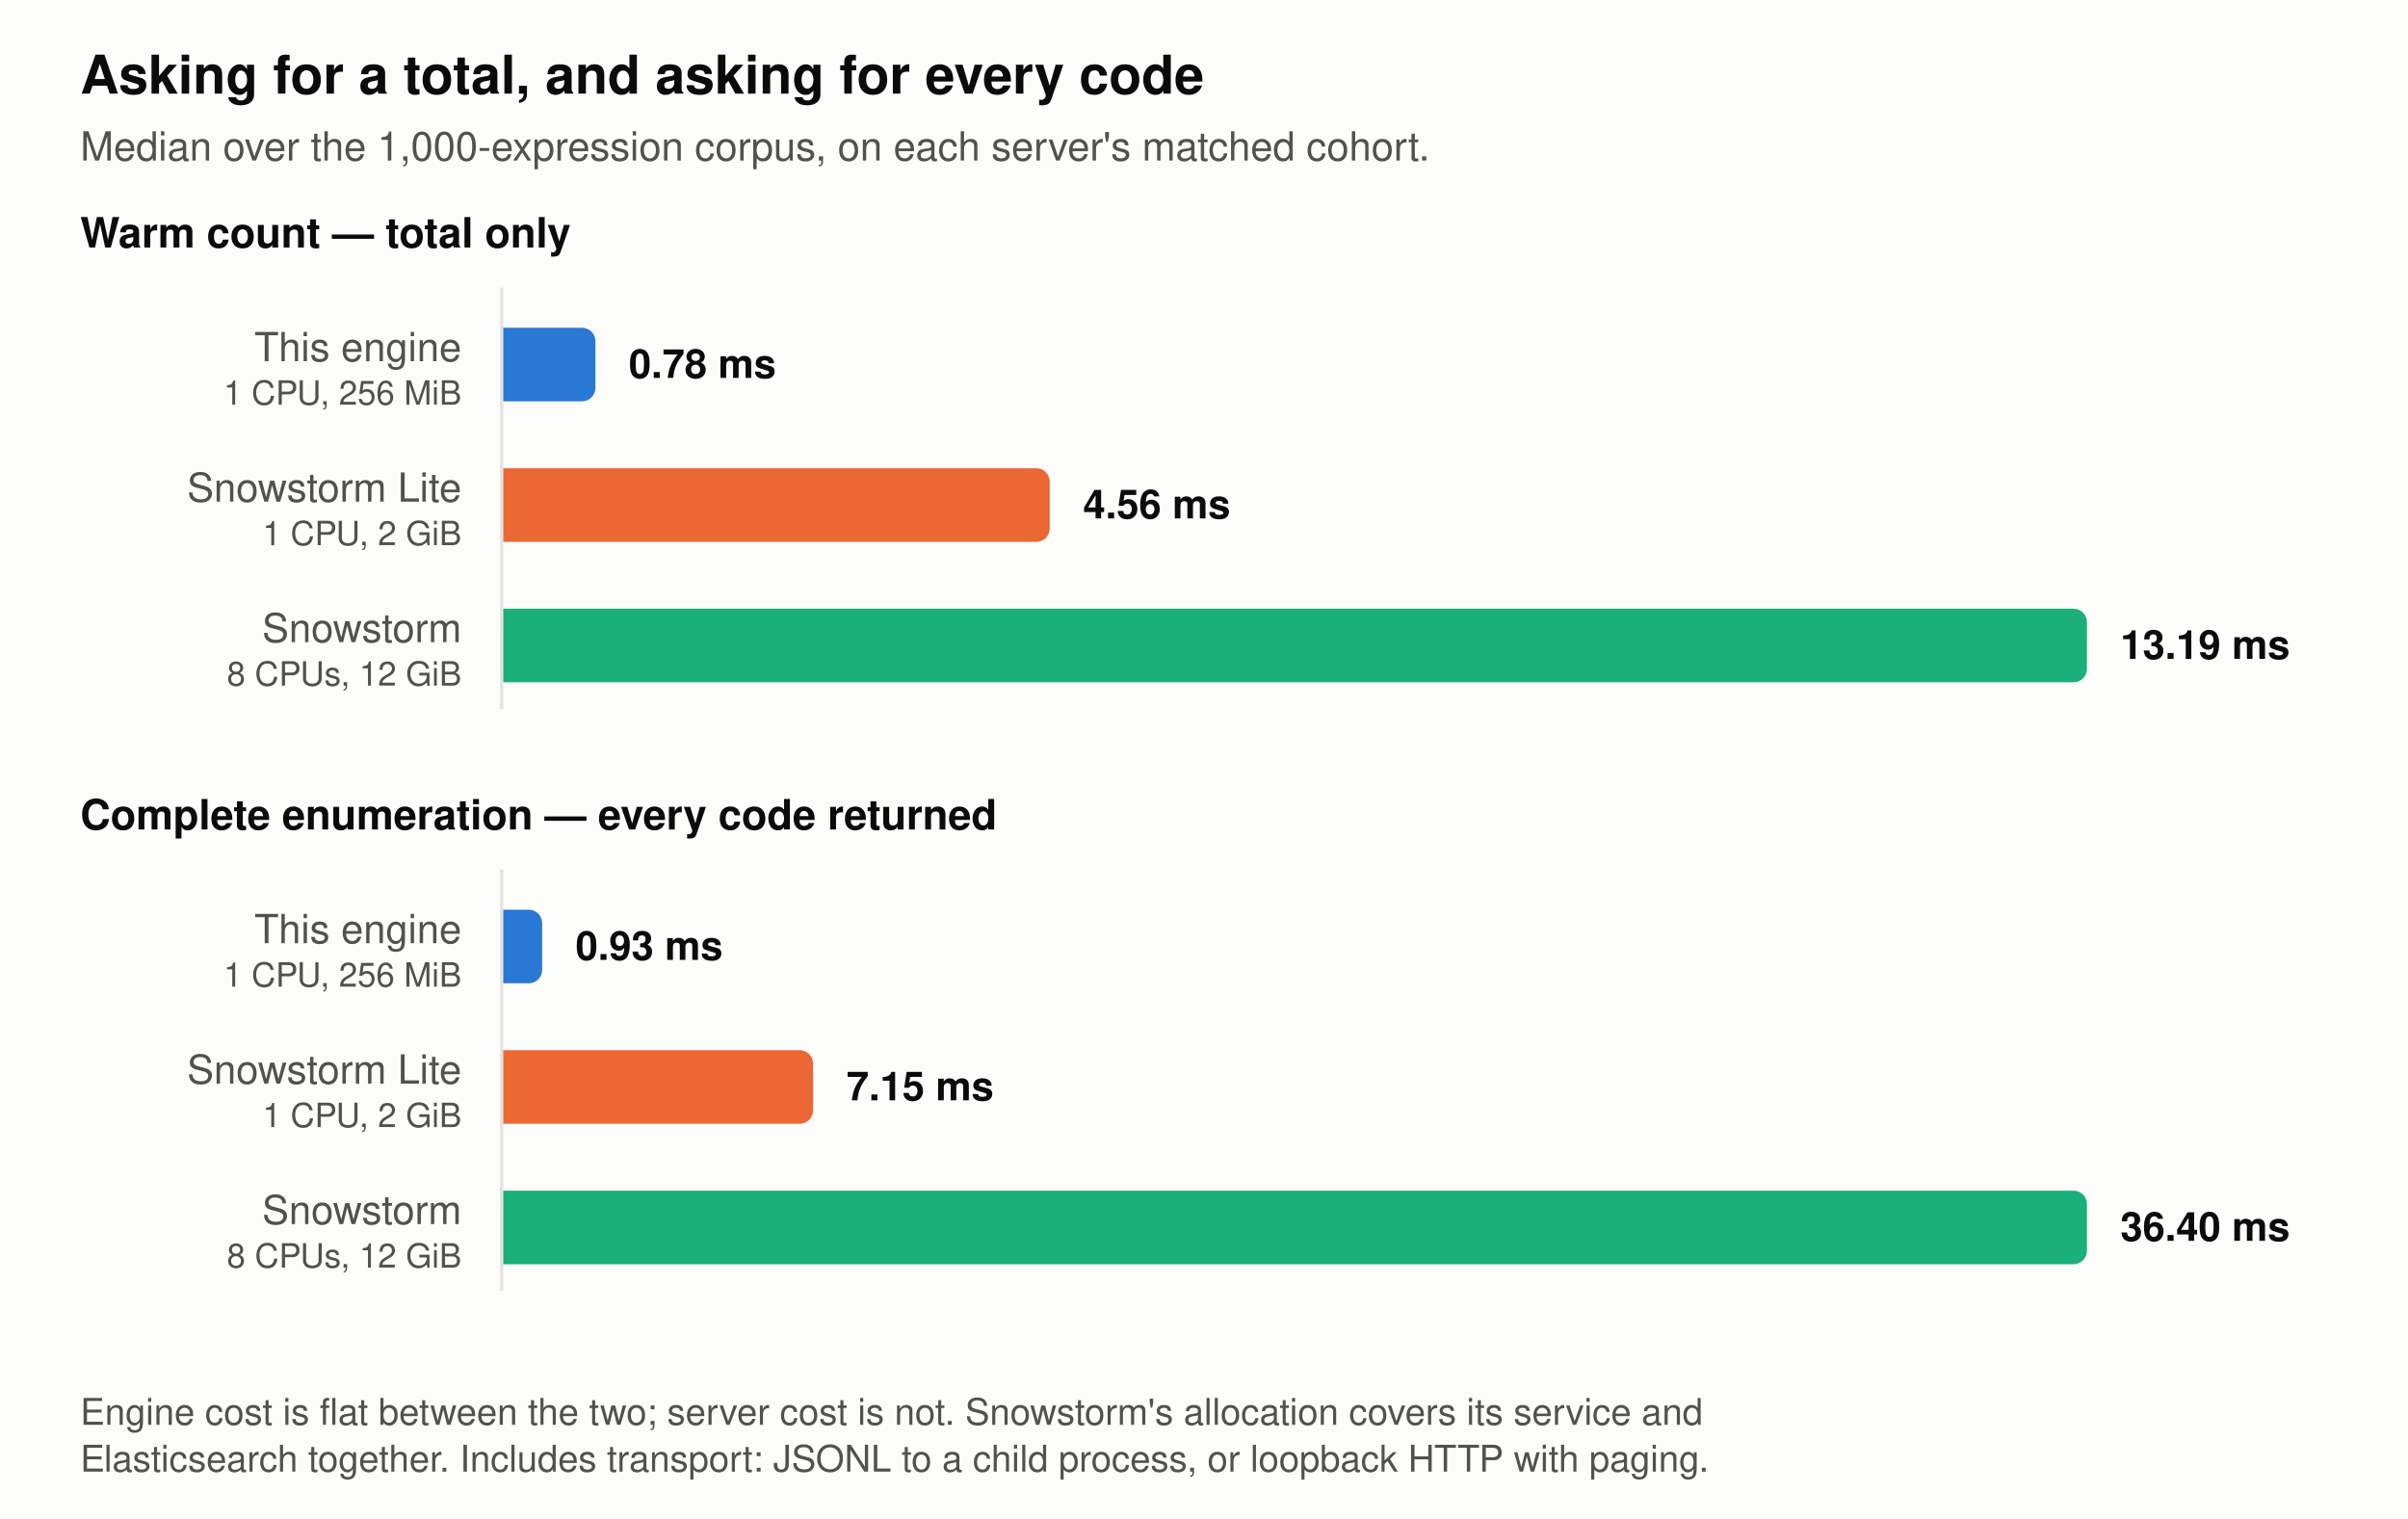
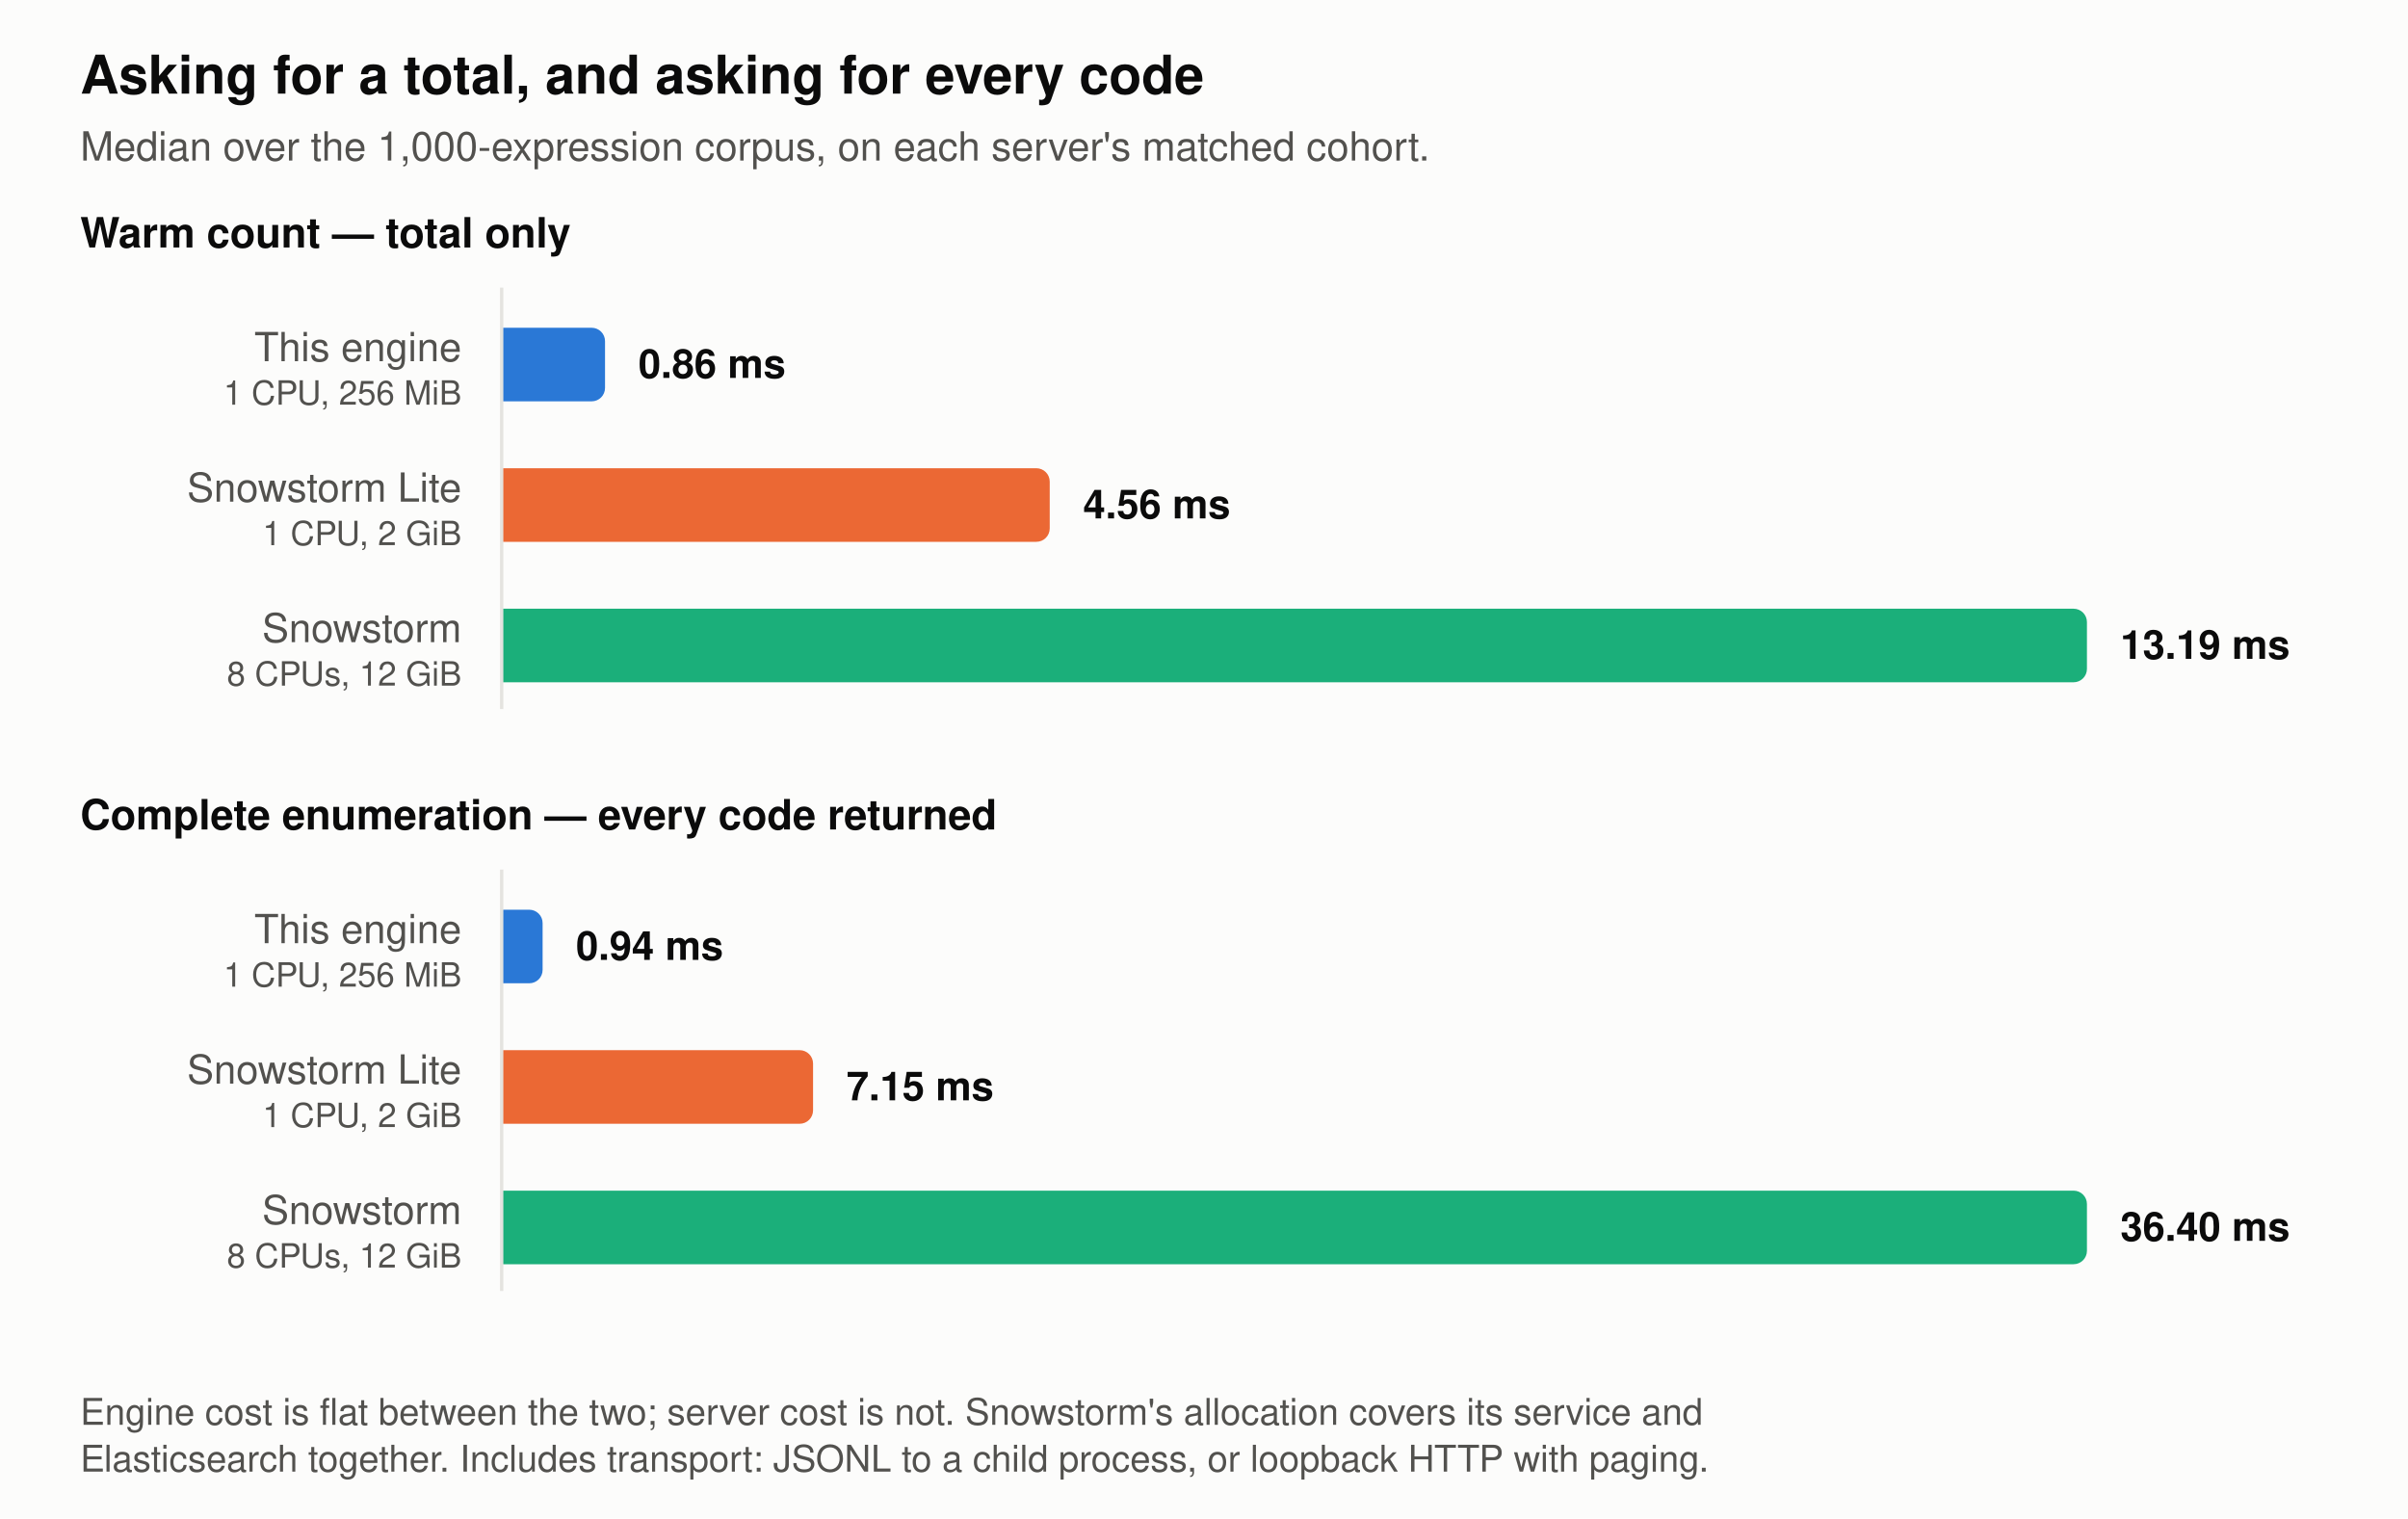
<svg xmlns="http://www.w3.org/2000/svg" width="720" height="454" viewBox="0 0 720 454" font-family="-apple-system,BlinkMacSystemFont,'Segoe UI',Helvetica,Arial,sans-serif" role="img" aria-label="Asking for a total, and asking for every code">
  <rect width="720" height="454" fill="#fcfcfb" />
  <text x="24" y="28" font-size="16" font-weight="600" fill="#0b0b0b">Asking for a total, and asking for every code</text>
  <text x="24" y="48" font-size="12" fill="#52514e">Median over the 1,000-expression corpus, on each server's matched cohort.</text>
  <text x="24" y="74" font-size="12.5" font-weight="600" fill="#0b0b0b">Warm count — total only</text>
  <text x="138" y="108.0" font-size="12" text-anchor="end" fill="#52514e">This engine</text>
  <text x="138" y="121.0" font-size="10" text-anchor="end" fill="#52514e">1 CPU, 256 MiB</text>
-   <path d="M150,98.0 H174.03 A4,4 0 0 1 178.03,102.0 V116.0 A4,4 0 0 1 174.03,120.0 H150 Z" fill="#2a78d6" />
-   <text x="188.03" y="113.0" font-size="12" font-weight="600" fill="#0b0b0b">0.78 ms</text>
+   <path d="M150,98.0 H176.905 A4,4 0 0 1 180.905,102.0 V116.0 A4,4 0 0 1 176.905,120.0 H150 Z" fill="#2a78d6" />
+   <text x="190.905" y="113.0" font-size="12" font-weight="600" fill="#0b0b0b">0.86 ms</text>
  <text x="138" y="150.0" font-size="12" text-anchor="end" fill="#52514e">Snowstorm Lite</text>
  <text x="138" y="163.0" font-size="10" text-anchor="end" fill="#52514e">1 CPU, 2 GiB</text>
  <path d="M150,140.0 H309.87 A4,4 0 0 1 313.87,144.0 V158.0 A4,4 0 0 1 309.87,162.0 H150 Z" fill="#eb6834" />
  <text x="323.87" y="155.0" font-size="12" font-weight="600" fill="#0b0b0b">4.56 ms</text>
  <text x="138" y="192.0" font-size="12" text-anchor="end" fill="#52514e">Snowstorm</text>
  <text x="138" y="205.0" font-size="10" text-anchor="end" fill="#52514e">8 CPUs, 12 GiB</text>
  <path d="M150,182.0 H620.0 A4,4 0 0 1 624.0,186.0 V200.0 A4,4 0 0 1 620.0,204.0 H150 Z" fill="#1baf7a" />
  <text x="634.0" y="197.0" font-size="12" font-weight="600" fill="#0b0b0b">13.19 ms</text>
  <line x1="150" y1="86" x2="150" y2="212" stroke="#e4e3df" stroke-width="1" />
  <text x="24" y="248" font-size="12.5" font-weight="600" fill="#0b0b0b">Complete enumeration — every code returned</text>
  <text x="138" y="282.0" font-size="12" text-anchor="end" fill="#52514e">This engine</text>
  <text x="138" y="295.0" font-size="10" text-anchor="end" fill="#52514e">1 CPU, 256 MiB</text>
-   <path d="M150,272.0 H158.11 A4,4 0 0 1 162.11,276.0 V290.0 A4,4 0 0 1 158.11,294.0 H150 Z" fill="#2a78d6" />
-   <text x="172.11" y="287.0" font-size="12" font-weight="600" fill="#0b0b0b">0.93 ms</text>
+   <path d="M150,272.0 H158.241 A4,4 0 0 1 162.241,276.0 V290.0 A4,4 0 0 1 158.241,294.0 H150 Z" fill="#2a78d6" />
+   <text x="172.241" y="287.0" font-size="12" font-weight="600" fill="#0b0b0b">0.94 ms</text>
  <text x="138" y="324.0" font-size="12" text-anchor="end" fill="#52514e">Snowstorm Lite</text>
  <text x="138" y="337.0" font-size="10" text-anchor="end" fill="#52514e">1 CPU, 2 GiB</text>
  <path d="M150,314.0 H239.107 A4,4 0 0 1 243.107,318.0 V332.0 A4,4 0 0 1 239.107,336.0 H150 Z" fill="#eb6834" />
  <text x="253.107" y="329.0" font-size="12" font-weight="600" fill="#0b0b0b">7.15 ms</text>
  <text x="138" y="366.0" font-size="12" text-anchor="end" fill="#52514e">Snowstorm</text>
  <text x="138" y="379.0" font-size="10" text-anchor="end" fill="#52514e">8 CPUs, 12 GiB</text>
  <path d="M150,356.0 H620.0 A4,4 0 0 1 624.0,360.0 V374.0 A4,4 0 0 1 620.0,378.0 H150 Z" fill="#1baf7a" />
  <text x="634.0" y="371.0" font-size="12" font-weight="600" fill="#0b0b0b">36.40 ms</text>
  <line x1="150" y1="260" x2="150" y2="386" stroke="#e4e3df" stroke-width="1" />
  <text x="24" y="426" font-size="11" fill="#52514e">Engine cost is flat between the two; server cost is not. Snowstorm's allocation covers its service and</text>
  <text x="24" y="440" font-size="11" fill="#52514e">Elasticsearch together. Includes transport: JSONL to a child process, or loopback HTTP with paging.</text>
</svg>
